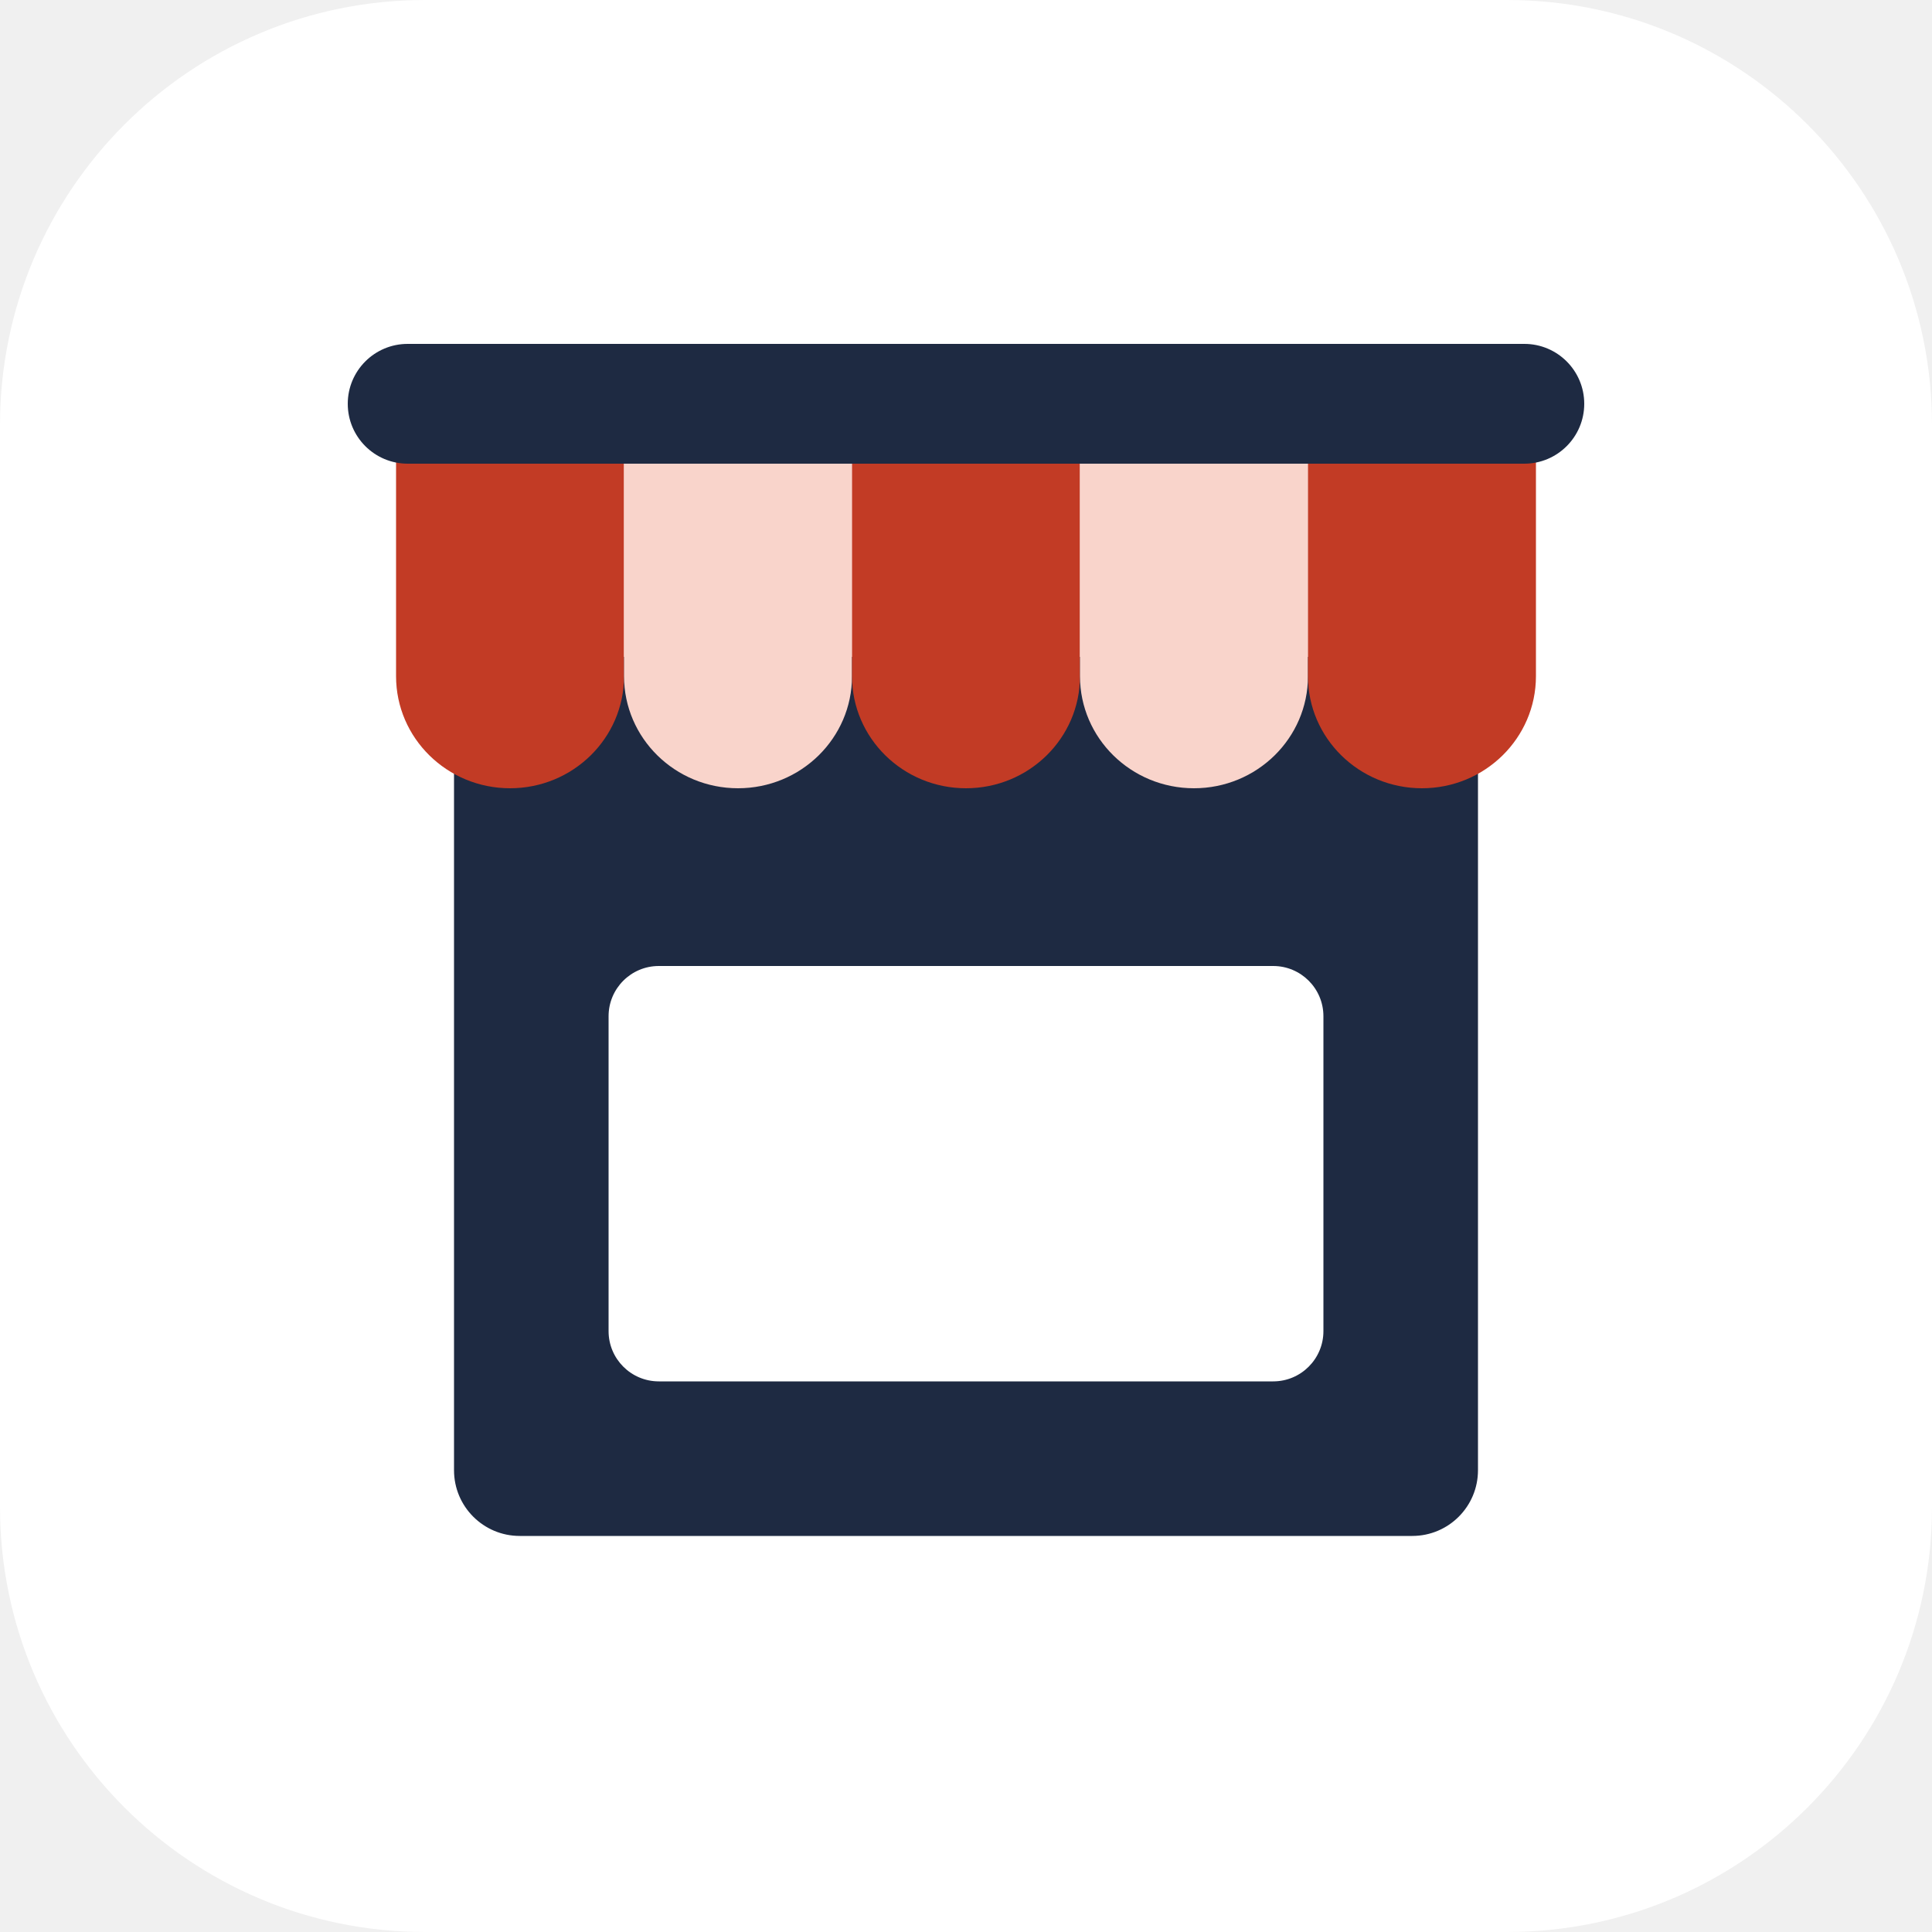
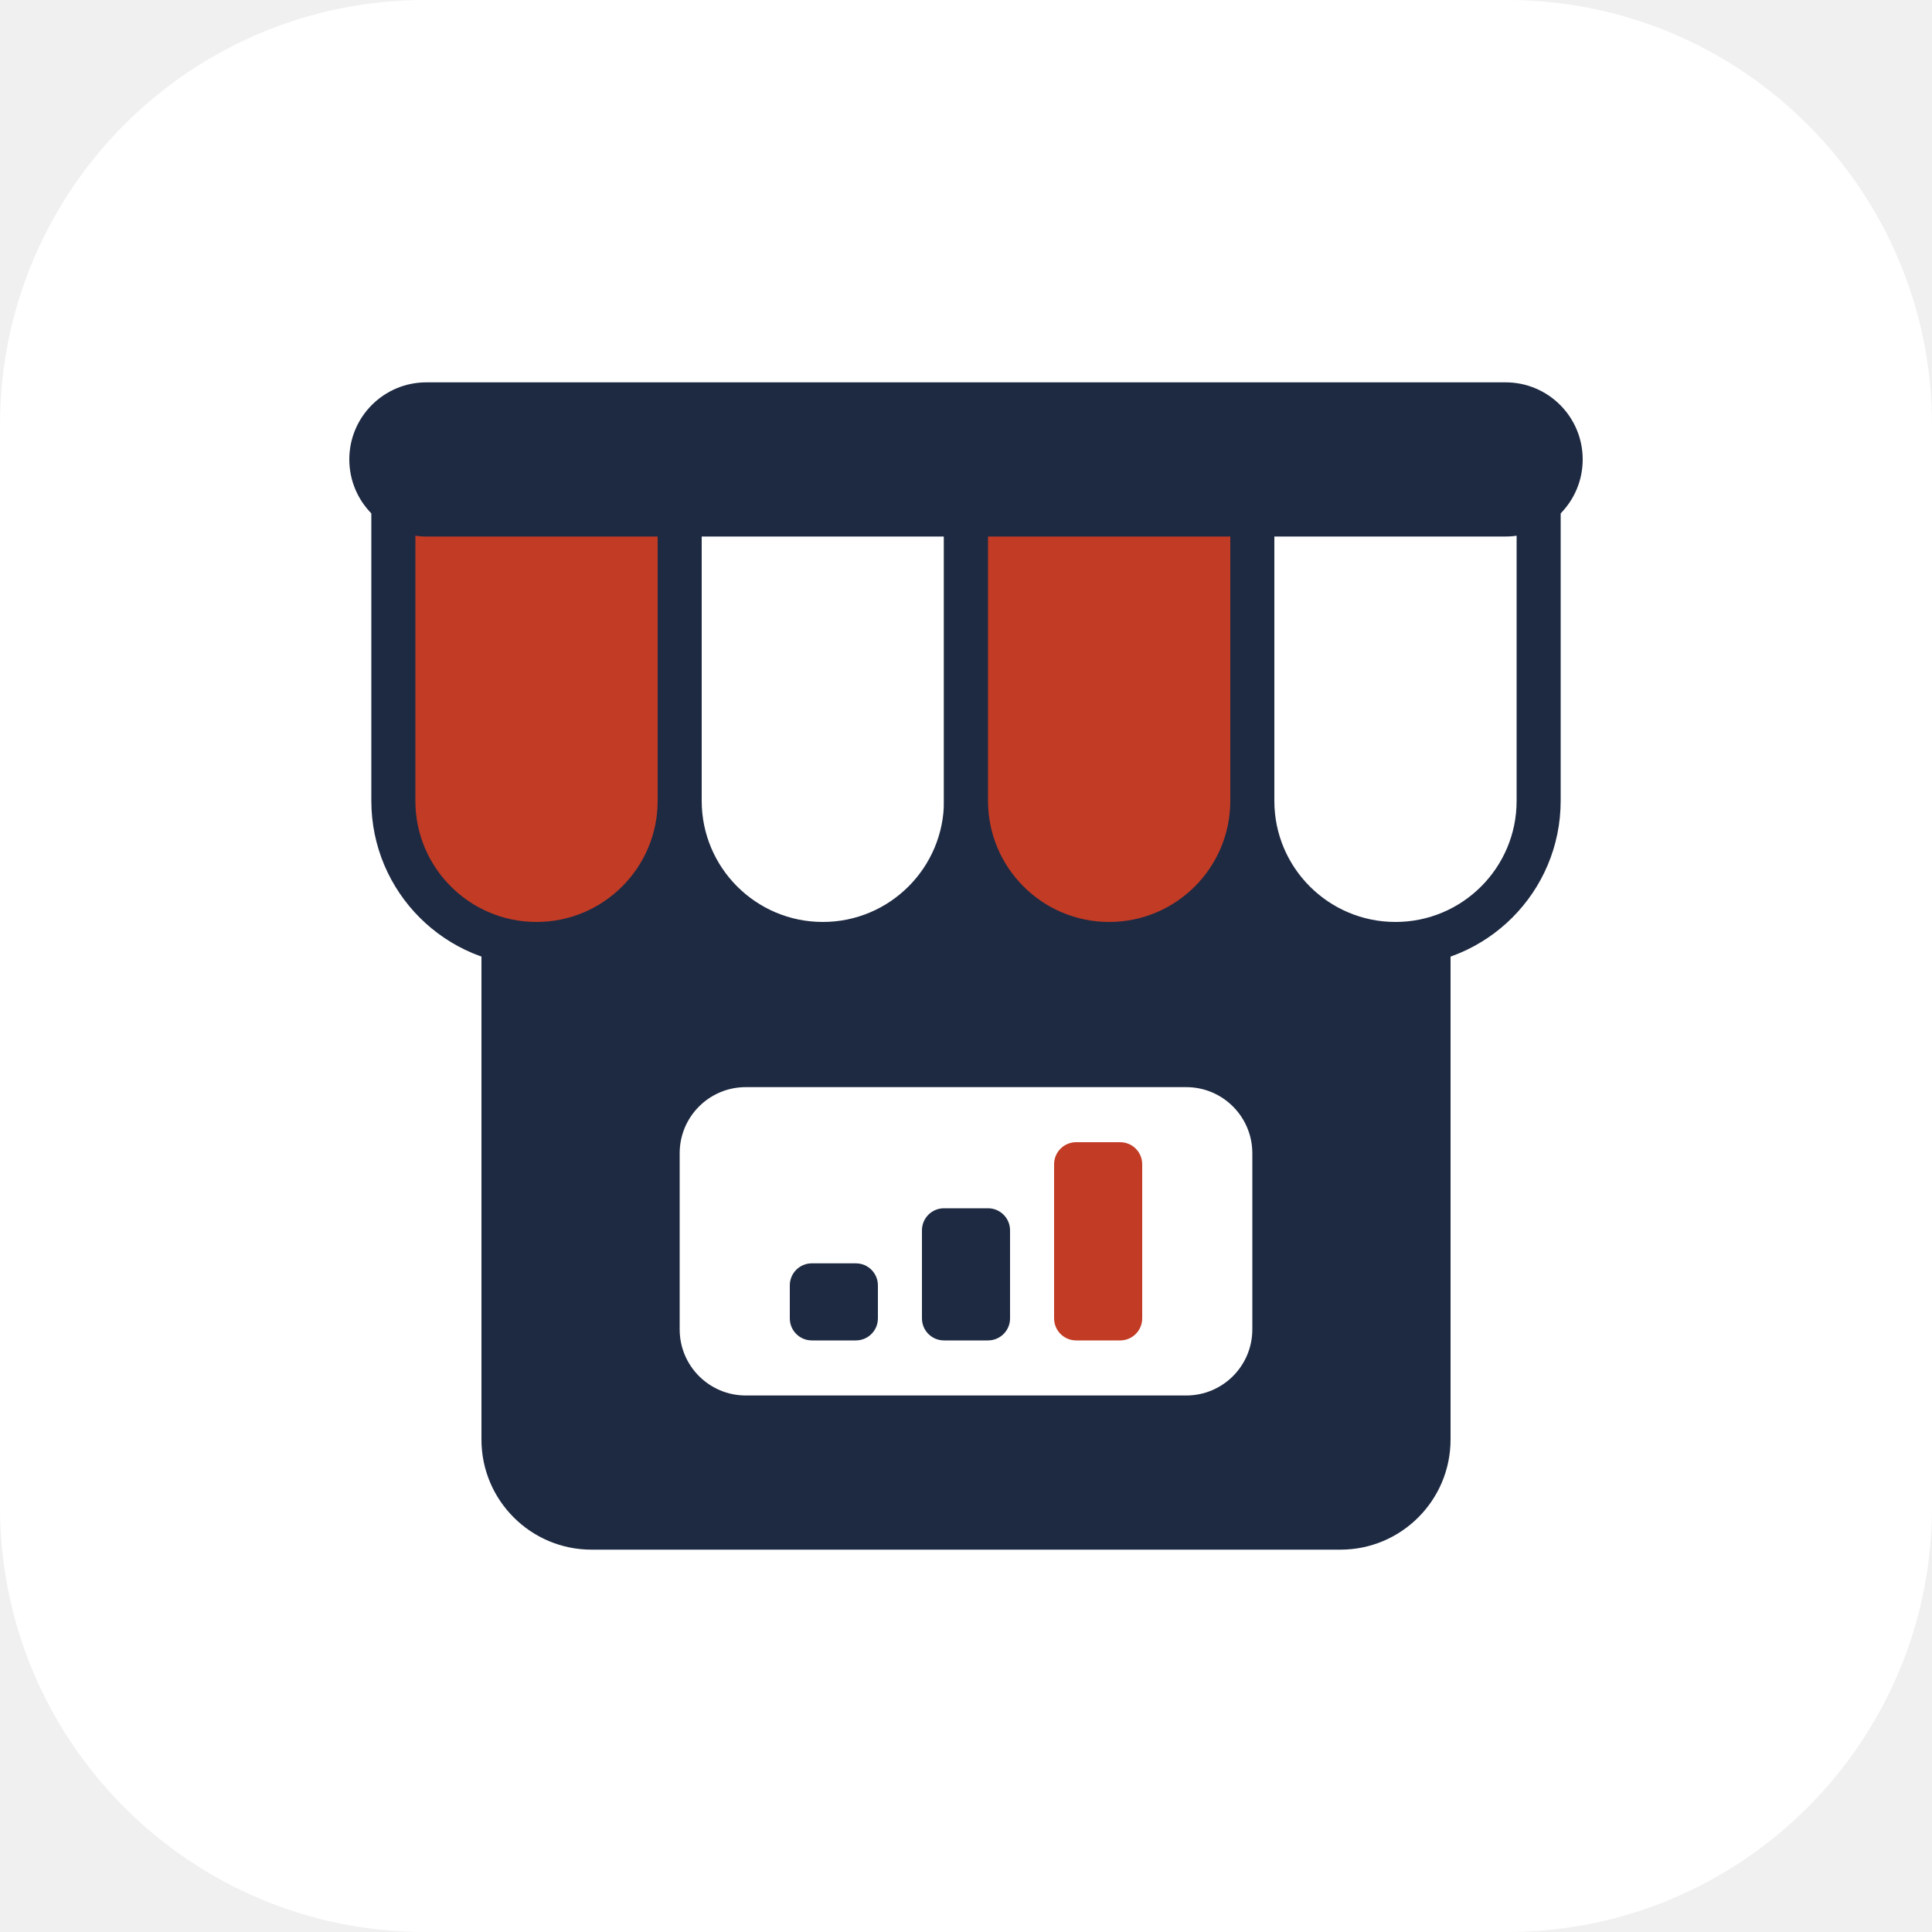
- <svg xmlns="http://www.w3.org/2000/svg" viewBox="0 -1000 1000 1000">
-   <rect x="0" y="-1000" width="1000" height="1000" rx="220" fill="#FFFFFF" />
-   <g transform="translate(500 -500) scale(1.0) translate(-500 500)">
-     <rect x="235" y="-660" width="530" height="455" rx="34" fill="#1E2A42" />
-     <rect x="315" y="-500" width="370" height="215" rx="26" fill="#FFFFFF" />
-     <path d="M205.0 -770H323.0V-650.0A59.0 58 0 0 1 205.0 -650.0Z" fill="#C23B25" />
-     <path d="M323.0 -770H441.0V-650.0A59.0 58 0 0 1 323.0 -650.0Z" fill="#F9D4CB" />
-     <path d="M441.0 -770H559.0V-650.0A59.0 58 0 0 1 441.0 -650.0Z" fill="#C23B25" />
-     <path d="M559.0 -770H677.0V-650.0A59.0 58 0 0 1 559.0 -650.0Z" fill="#F9D4CB" />
-     <path d="M677.0 -770H795.0V-650.0A59.0 58 0 0 1 677.0 -650.0Z" fill="#C23B25" />
-     <rect x="180" y="-822" width="640" height="62" rx="31.0" fill="#1E2A42" />
+ <svg xmlns="http://www.w3.org/2000/svg" viewBox="0 0 1000 1000">
+   <rect width="1000" height="1000" rx="220" fill="#FFFFFF" />
+   <g transform="translate(500 500) scale(11.4) translate(-32 -31.5)">
+     <rect x="10" y="22" width="44" height="36" rx="5" fill="#1E2A42" />
+     <rect x="19" y="37" width="26" height="14" rx="3" fill="#FFFFFF" />
+     <rect x="24" y="45" width="4" height="3.5" rx="1" fill="#1E2A42" />
+     <rect x="30" y="42.5" width="4" height="6" rx="1" fill="#1E2A42" />
+     <rect x="36" y="39.5" width="4" height="9" rx="1" fill="#C23B25" />
+     <path d="M6 10H19V24A6.5 6.5 0 0 1 6 24Z" fill="#C23B25" stroke="#1E2A42" stroke-width="2" stroke-linejoin="round" />
+     <path d="M19 10H32V24A6.5 6.5 0 0 1 19 24Z" fill="#FFFFFF" stroke="#1E2A42" stroke-width="2" stroke-linejoin="round" />
+     <path d="M32 10H45V24A6.5 6.5 0 0 1 32 24Z" fill="#C23B25" stroke="#1E2A42" stroke-width="2" stroke-linejoin="round" />
+     <path d="M45 10H58V24A6.5 6.5 0 0 1 45 24Z" fill="#FFFFFF" stroke="#1E2A42" stroke-width="2" stroke-linejoin="round" />
+     <rect x="4" y="5" width="56" height="7" rx="3.5" fill="#1E2A42" />
  </g>
</svg>
